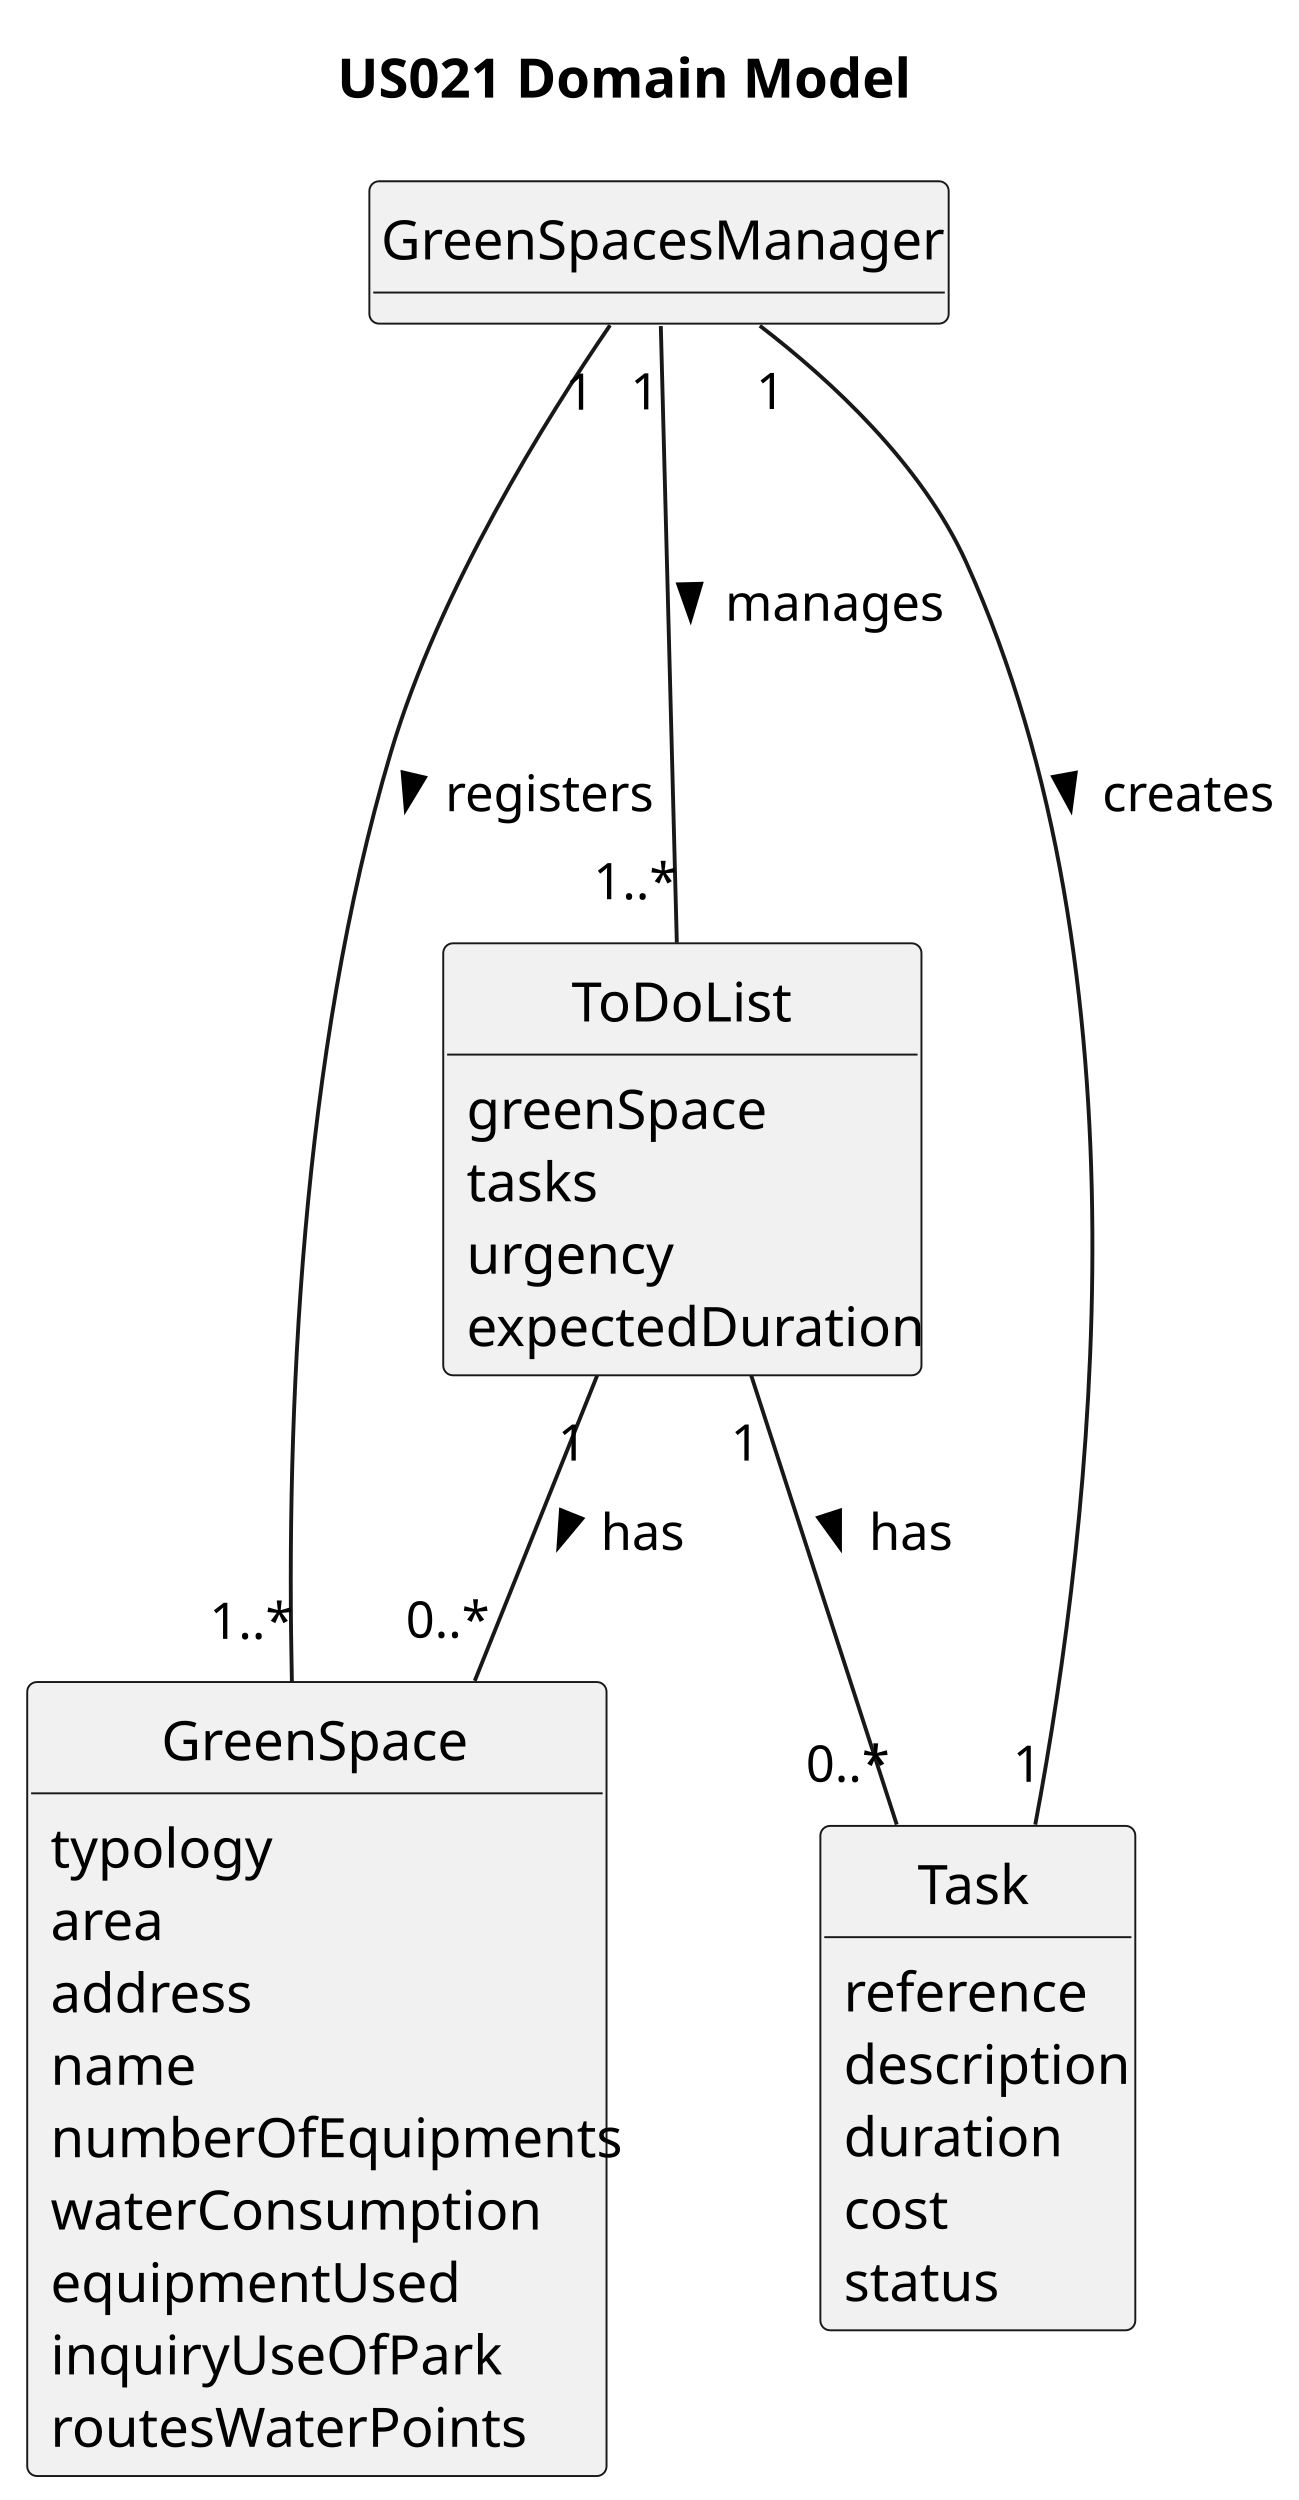
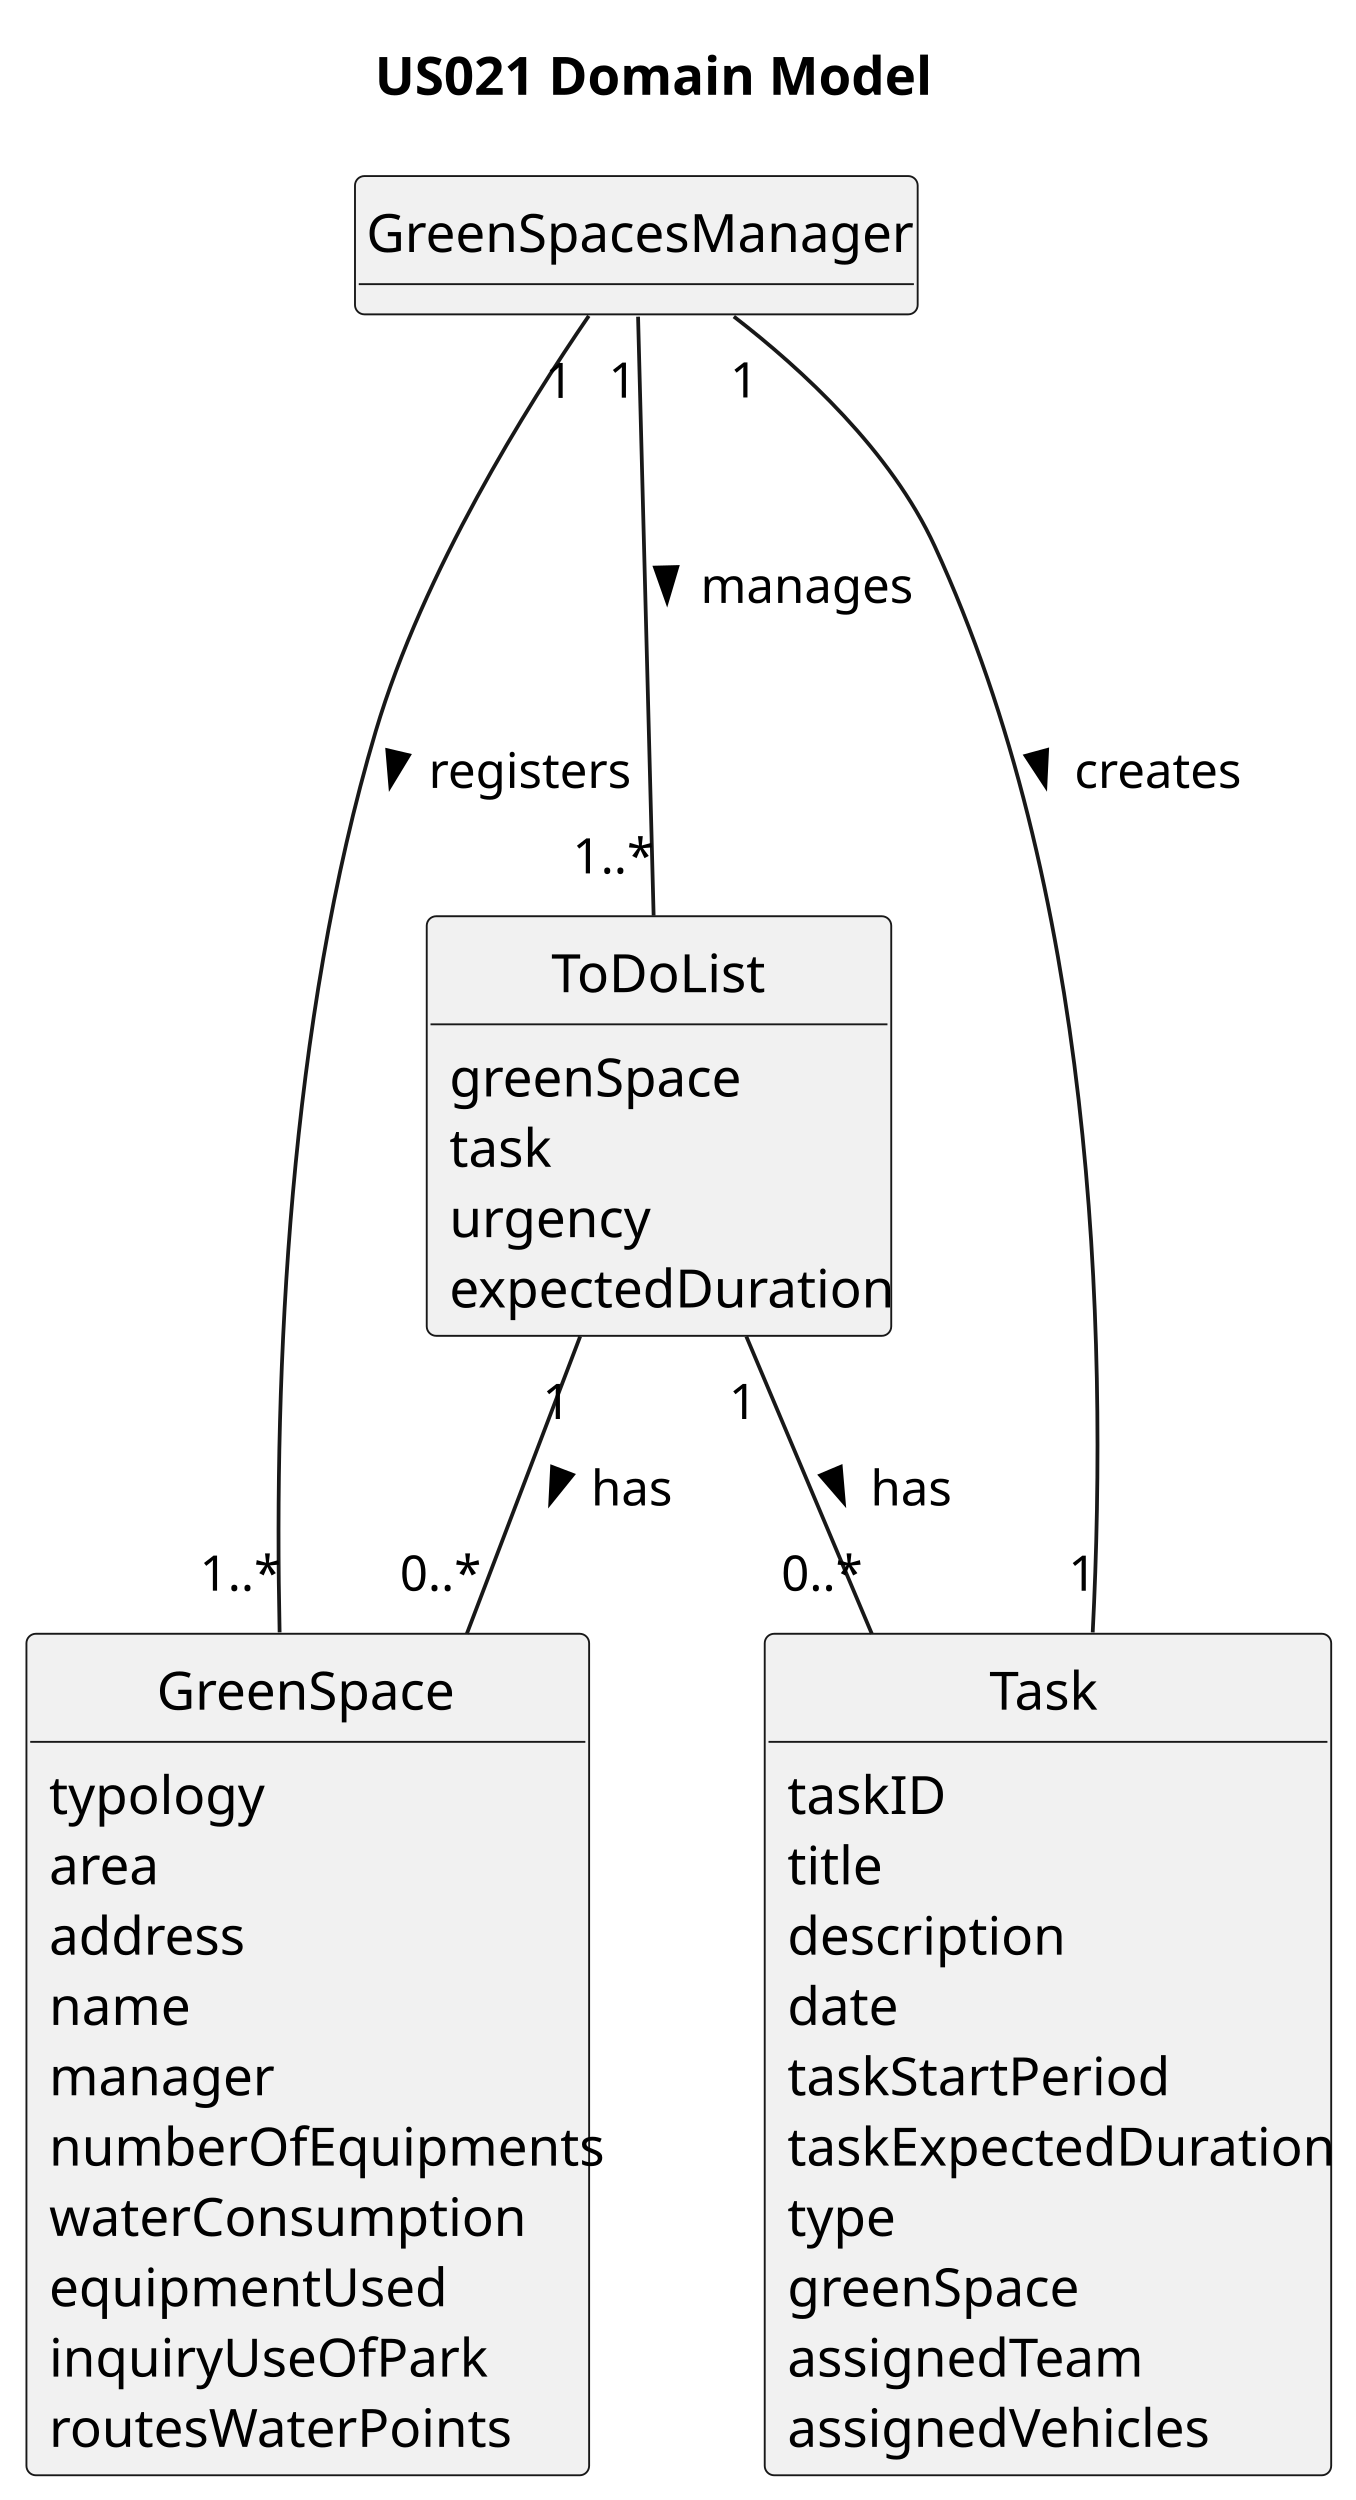
- <svg xmlns="http://www.w3.org/2000/svg" contentStyleType="text/css" height="643px" preserveAspectRatio="none" style="width:334px;height:643px;background:#FFFFFF;" version="1.1" viewBox="0 0 334 643" width="334px" zoomAndPan="magnify">
+ <svg xmlns="http://www.w3.org/2000/svg" contentStyleType="text/css" height="662px" preserveAspectRatio="none" style="width:359px;height:662px;background:#FFFFFF;" version="1.1" viewBox="0 0 359 662" width="359px" zoomAndPan="magnify">
  <defs />
  <g>
-     <text fill="#000000" font-family="sans-serif" font-size="14" font-weight="bold" lengthAdjust="spacing" textLength="147" x="86.75" y="25.107">US021 Domain Model</text>
+     <text fill="#000000" font-family="sans-serif" font-size="14" font-weight="bold" lengthAdjust="spacing" textLength="147" x="99.25" y="25.107">US021 Domain Model</text>
    <g id="elem_GreenSpacesManager">
-       <rect codeLine="12" fill="#F1F1F1" height="36.621" id="GreenSpacesManager" rx="2.5" ry="2.5" style="stroke:#181818;stroke-width:0.5;" width="149" x="95" y="46.621" />
-       <text fill="#000000" font-family="sans-serif" font-size="14" lengthAdjust="spacing" textLength="143" x="98" y="66.728">GreenSpacesManager</text>
-       <line style="stroke:#181818;stroke-width:0.5;" x1="96" x2="243" y1="75.242" y2="75.242" />
+       <rect codeLine="12" fill="#F1F1F1" height="36.621" id="GreenSpacesManager" rx="2.5" ry="2.5" style="stroke:#181818;stroke-width:0.5;" width="149" x="94" y="46.621" />
+       <text fill="#000000" font-family="sans-serif" font-size="14" lengthAdjust="spacing" textLength="143" x="97" y="66.728">GreenSpacesManager</text>
+       <line style="stroke:#181818;stroke-width:0.5;" x1="95" x2="242" y1="75.242" y2="75.242" />
    </g>
    <g id="elem_GreenSpace">
-       <rect codeLine="16" fill="#F1F1F1" height="204.211" id="GreenSpace" rx="2.5" ry="2.5" style="stroke:#181818;stroke-width:0.5;" width="149" x="7" y="432.621" />
+       <rect codeLine="16" fill="#F1F1F1" height="222.832" id="GreenSpace" rx="2.5" ry="2.5" style="stroke:#181818;stroke-width:0.5;" width="149" x="7" y="432.621" />
      <text fill="#000000" font-family="sans-serif" font-size="14" lengthAdjust="spacing" textLength="80" x="41.5" y="452.728">GreenSpace</text>
      <line style="stroke:#181818;stroke-width:0.5;" x1="8" x2="155" y1="461.242" y2="461.242" />
      <text fill="#000000" font-family="sans-serif" font-size="14" lengthAdjust="spacing" textLength="53" x="13" y="480.35">typology</text>
      <text fill="#000000" font-family="sans-serif" font-size="14" lengthAdjust="spacing" textLength="29" x="13" y="498.971">area</text>
      <text fill="#000000" font-family="sans-serif" font-size="14" lengthAdjust="spacing" textLength="51" x="13" y="517.592">address</text>
      <text fill="#000000" font-family="sans-serif" font-size="14" lengthAdjust="spacing" textLength="35" x="13" y="536.213">name</text>
-       <text fill="#000000" font-family="sans-serif" font-size="14" lengthAdjust="spacing" textLength="137" x="13" y="554.834">numberOfEquipments</text>
-       <text fill="#000000" font-family="sans-serif" font-size="14" lengthAdjust="spacing" textLength="117" x="13" y="573.455">waterConsumption</text>
-       <text fill="#000000" font-family="sans-serif" font-size="14" lengthAdjust="spacing" textLength="98" x="13" y="592.076">equipmentUsed</text>
-       <text fill="#000000" font-family="sans-serif" font-size="14" lengthAdjust="spacing" textLength="110" x="13" y="610.697">inquiryUseOfPark</text>
-       <text fill="#000000" font-family="sans-serif" font-size="14" lengthAdjust="spacing" textLength="117" x="13" y="629.318">routesWaterPoints</text>
+       <text fill="#000000" font-family="sans-serif" font-size="14" lengthAdjust="spacing" textLength="56" x="13" y="554.834">manager</text>
+       <text fill="#000000" font-family="sans-serif" font-size="14" lengthAdjust="spacing" textLength="137" x="13" y="573.455">numberOfEquipments</text>
+       <text fill="#000000" font-family="sans-serif" font-size="14" lengthAdjust="spacing" textLength="117" x="13" y="592.076">waterConsumption</text>
+       <text fill="#000000" font-family="sans-serif" font-size="14" lengthAdjust="spacing" textLength="98" x="13" y="610.697">equipmentUsed</text>
+       <text fill="#000000" font-family="sans-serif" font-size="14" lengthAdjust="spacing" textLength="110" x="13" y="629.318">inquiryUseOfPark</text>
+       <text fill="#000000" font-family="sans-serif" font-size="14" lengthAdjust="spacing" textLength="117" x="13" y="647.939">routesWaterPoints</text>
    </g>
    <g id="elem_ToDoList">
-       <rect codeLine="28" fill="#F1F1F1" height="111.106" id="ToDoList" rx="2.5" ry="2.5" style="stroke:#181818;stroke-width:0.5;" width="123" x="114" y="242.621" />
-       <text fill="#000000" font-family="sans-serif" font-size="14" lengthAdjust="spacing" textLength="57" x="147" y="262.728">ToDoList</text>
-       <line style="stroke:#181818;stroke-width:0.5;" x1="115" x2="236" y1="271.242" y2="271.242" />
-       <text fill="#000000" font-family="sans-serif" font-size="14" lengthAdjust="spacing" textLength="77" x="120" y="290.35">greenSpace</text>
-       <text fill="#000000" font-family="sans-serif" font-size="14" lengthAdjust="spacing" textLength="33" x="120" y="308.971">tasks</text>
-       <text fill="#000000" font-family="sans-serif" font-size="14" lengthAdjust="spacing" textLength="51" x="120" y="327.592">urgency</text>
-       <text fill="#000000" font-family="sans-serif" font-size="14" lengthAdjust="spacing" textLength="111" x="120" y="346.213">expectedDuration</text>
+       <rect codeLine="29" fill="#F1F1F1" height="111.106" id="ToDoList" rx="2.5" ry="2.5" style="stroke:#181818;stroke-width:0.5;" width="123" x="113" y="242.621" />
+       <text fill="#000000" font-family="sans-serif" font-size="14" lengthAdjust="spacing" textLength="57" x="146" y="262.728">ToDoList</text>
+       <line style="stroke:#181818;stroke-width:0.5;" x1="114" x2="235" y1="271.242" y2="271.242" />
+       <text fill="#000000" font-family="sans-serif" font-size="14" lengthAdjust="spacing" textLength="77" x="119" y="290.35">greenSpace</text>
+       <text fill="#000000" font-family="sans-serif" font-size="14" lengthAdjust="spacing" textLength="26" x="119" y="308.971">task</text>
+       <text fill="#000000" font-family="sans-serif" font-size="14" lengthAdjust="spacing" textLength="51" x="119" y="327.592">urgency</text>
+       <text fill="#000000" font-family="sans-serif" font-size="14" lengthAdjust="spacing" textLength="111" x="119" y="346.213">expectedDuration</text>
    </g>
    <g id="elem_Task">
-       <rect codeLine="35" fill="#F1F1F1" height="129.727" id="Task" rx="2.5" ry="2.5" style="stroke:#181818;stroke-width:0.5;" width="81" x="211" y="469.621" />
-       <text fill="#000000" font-family="sans-serif" font-size="14" lengthAdjust="spacing" textLength="31" x="236" y="489.728">Task</text>
-       <line style="stroke:#181818;stroke-width:0.5;" x1="212" x2="291" y1="498.242" y2="498.242" />
-       <text fill="#000000" font-family="sans-serif" font-size="14" lengthAdjust="spacing" textLength="61" x="217" y="517.35">reference</text>
-       <text fill="#000000" font-family="sans-serif" font-size="14" lengthAdjust="spacing" textLength="69" x="217" y="535.971">description</text>
-       <text fill="#000000" font-family="sans-serif" font-size="14" lengthAdjust="spacing" textLength="52" x="217" y="554.592">duration</text>
-       <text fill="#000000" font-family="sans-serif" font-size="14" lengthAdjust="spacing" textLength="26" x="217" y="573.213">cost</text>
-       <text fill="#000000" font-family="sans-serif" font-size="14" lengthAdjust="spacing" textLength="38" x="217" y="591.834">status</text>
+       <rect codeLine="36" fill="#F1F1F1" height="222.832" id="Task" rx="2.5" ry="2.5" style="stroke:#181818;stroke-width:0.5;" width="150" x="202.5" y="432.621" />
+       <text fill="#000000" font-family="sans-serif" font-size="14" lengthAdjust="spacing" textLength="31" x="262" y="452.728">Task</text>
+       <line style="stroke:#181818;stroke-width:0.5;" x1="203.5" x2="351.5" y1="461.242" y2="461.242" />
+       <text fill="#000000" font-family="sans-serif" font-size="14" lengthAdjust="spacing" textLength="39" x="208.5" y="480.35">taskID</text>
+       <text fill="#000000" font-family="sans-serif" font-size="14" lengthAdjust="spacing" textLength="22" x="208.5" y="498.971">title</text>
+       <text fill="#000000" font-family="sans-serif" font-size="14" lengthAdjust="spacing" textLength="69" x="208.5" y="517.592">description</text>
+       <text fill="#000000" font-family="sans-serif" font-size="14" lengthAdjust="spacing" textLength="28" x="208.5" y="536.213">date</text>
+       <text fill="#000000" font-family="sans-serif" font-size="14" lengthAdjust="spacing" textLength="97" x="208.5" y="554.834">taskStartPeriod</text>
+       <text fill="#000000" font-family="sans-serif" font-size="14" lengthAdjust="spacing" textLength="138" x="208.5" y="573.455">taskExpectedDuration</text>
+       <text fill="#000000" font-family="sans-serif" font-size="14" lengthAdjust="spacing" textLength="27" x="208.5" y="592.076">type</text>
+       <text fill="#000000" font-family="sans-serif" font-size="14" lengthAdjust="spacing" textLength="77" x="208.5" y="610.697">greenSpace</text>
+       <text fill="#000000" font-family="sans-serif" font-size="14" lengthAdjust="spacing" textLength="93" x="208.5" y="629.318">assignedTeam</text>
+       <text fill="#000000" font-family="sans-serif" font-size="14" lengthAdjust="spacing" textLength="110" x="208.5" y="647.939">assignedVehicles</text>
    </g>
    <g id="link_GreenSpacesManager_ToDoList">
-       <path codeLine="43" d="M169.96,83.861 C170.83,117.351 172.75,191.121 174.08,242.461 " fill="none" id="GreenSpacesManager-ToDoList" style="stroke:#181818;stroke-width:1.0;" />
-       <polygon fill="#000000" points="177.63,159.265,180.333,150.147,174.457,150.299,177.63,159.265" style="stroke:#000000;stroke-width:1.0;" />
-       <text fill="#000000" font-family="sans-serif" font-size="13" lengthAdjust="spacing" textLength="53" x="186.5" y="159.649">manages</text>
-       <text fill="#000000" font-family="sans-serif" font-size="13" lengthAdjust="spacing" textLength="7" x="162.143" y="105.3">1</text>
-       <text fill="#000000" font-family="sans-serif" font-size="13" lengthAdjust="spacing" textLength="20" x="152.617" y="231.281">1..*</text>
+       <path codeLine="49" d="M168.96,83.861 C169.83,117.351 171.75,191.121 173.08,242.461 " fill="none" id="GreenSpacesManager-ToDoList" style="stroke:#181818;stroke-width:1.0;" />
+       <polygon fill="#000000" points="176.63,159.265,179.333,150.147,173.457,150.299,176.63,159.265" style="stroke:#000000;stroke-width:1.0;" />
+       <text fill="#000000" font-family="sans-serif" font-size="13" lengthAdjust="spacing" textLength="53" x="185.5" y="159.649">manages</text>
+       <text fill="#000000" font-family="sans-serif" font-size="13" lengthAdjust="spacing" textLength="7" x="161.143" y="105.3">1</text>
+       <text fill="#000000" font-family="sans-serif" font-size="13" lengthAdjust="spacing" textLength="20" x="151.617" y="231.281">1..*</text>
    </g>
    <g id="link_GreenSpacesManager_Task">
-       <path codeLine="44" d="M195.43,83.781 C213.79,97.891 237.1,119.431 248.5,144.621 C296.31,250.301 281.32,389.271 266.27,469.291 " fill="none" id="GreenSpacesManager-Task" style="stroke:#181818;stroke-width:1.0;" />
-       <polygon fill="#000000" points="275.404,208.184,276.659,198.757,270.878,199.819,275.404,208.184" style="stroke:#000000;stroke-width:1.0;" />
-       <text fill="#000000" font-family="sans-serif" font-size="13" lengthAdjust="spacing" textLength="43" x="283.5" y="208.649">creates</text>
-       <text fill="#000000" font-family="sans-serif" font-size="13" lengthAdjust="spacing" textLength="7" x="194.458" y="105.199">1</text>
-       <text fill="#000000" font-family="sans-serif" font-size="13" lengthAdjust="spacing" textLength="7" x="260.503" y="458.275">1</text>
+       <path codeLine="50" d="M194.32,83.821 C212.63,97.961 235.93,119.511 247.5,144.621 C289.17,235.041 293.55,349.301 289.35,432.271 " fill="none" id="GreenSpacesManager-Task" style="stroke:#181818;stroke-width:1.0;" />
+       <polygon fill="#000000" points="276.816,208.09,277.271,198.591,271.6,200.137,276.816,208.09" style="stroke:#000000;stroke-width:1.0;" />
+       <text fill="#000000" font-family="sans-serif" font-size="13" lengthAdjust="spacing" textLength="43" x="284.5" y="208.649">creates</text>
+       <text fill="#000000" font-family="sans-serif" font-size="13" lengthAdjust="spacing" textLength="7" x="193.319" y="105.249">1</text>
+       <text fill="#000000" font-family="sans-serif" font-size="13" lengthAdjust="spacing" textLength="7" x="282.911" y="421.229">1</text>
    </g>
    <g id="link_GreenSpacesManager_GreenSpace">
-       <path codeLine="45" d="M156.91,83.651 C140.68,107.321 113.04,151.401 100.5,193.621 C77.35,271.541 73.59,363.851 75.07,432.601 " fill="none" id="GreenSpacesManager-GreenSpace" style="stroke:#181818;stroke-width:1.0;" />
-       <polygon fill="#000000" points="104.358,208.135,109.285,199.999,103.562,198.657,104.358,208.135" style="stroke:#000000;stroke-width:1.0;" />
-       <text fill="#000000" font-family="sans-serif" font-size="13" lengthAdjust="spacing" textLength="50" x="114.5" y="208.649">registers</text>
-       <text fill="#000000" font-family="sans-serif" font-size="13" lengthAdjust="spacing" textLength="7" x="145.385" y="105.376">1</text>
-       <text fill="#000000" font-family="sans-serif" font-size="13" lengthAdjust="spacing" textLength="20" x="53.863" y="421.516">1..*</text>
+       <path codeLine="51" d="M155.91,83.651 C139.68,107.321 112.04,151.401 99.5,193.621 C76.49,271.081 72.53,362.391 74.04,432.251 " fill="none" id="GreenSpacesManager-GreenSpace" style="stroke:#181818;stroke-width:1.0;" />
+       <polygon fill="#000000" points="103.357,208.134,108.286,200.001,102.564,198.657,103.357,208.134" style="stroke:#000000;stroke-width:1.0;" />
+       <text fill="#000000" font-family="sans-serif" font-size="13" lengthAdjust="spacing" textLength="50" x="113.5" y="208.649">registers</text>
+       <text fill="#000000" font-family="sans-serif" font-size="13" lengthAdjust="spacing" textLength="7" x="144.385" y="105.376">1</text>
+       <text fill="#000000" font-family="sans-serif" font-size="13" lengthAdjust="spacing" textLength="20" x="52.867" y="421.207">1..*</text>
    </g>
    <g id="link_ToDoList_Task">
-       <path codeLine="47" d="M193.22,353.801 C204.41,388.311 218.91,433.051 230.64,469.271 " fill="none" id="ToDoList-Task" style="stroke:#181818;stroke-width:1.0;" />
-       <polygon fill="#000000" points="216.041,398.023,216.049,388.512,210.457,390.325,216.041,398.023" style="stroke:#000000;stroke-width:1.0;" />
-       <text fill="#000000" font-family="sans-serif" font-size="13" lengthAdjust="spacing" textLength="21" x="223.5" y="398.649">has</text>
-       <text fill="#000000" font-family="sans-serif" font-size="13" lengthAdjust="spacing" textLength="7" x="187.953" y="375.663">1</text>
-       <text fill="#000000" font-family="sans-serif" font-size="13" lengthAdjust="spacing" textLength="20" x="207.265" y="458.253">0..*</text>
+       <path codeLine="53" d="M197.62,353.881 C207.46,377.201 219.32,405.291 230.85,432.611 " fill="none" id="ToDoList-Task" style="stroke:#181818;stroke-width:1.0;" />
+       <polygon fill="#000000" points="223.444,397.873,222.635,388.397,217.219,390.683,223.444,397.873" style="stroke:#000000;stroke-width:1.0;" />
+       <text fill="#000000" font-family="sans-serif" font-size="13" lengthAdjust="spacing" textLength="21" x="230.5" y="398.649">has</text>
+       <text fill="#000000" font-family="sans-serif" font-size="13" lengthAdjust="spacing" textLength="7" x="193.011" y="375.752">1</text>
+       <text fill="#000000" font-family="sans-serif" font-size="13" lengthAdjust="spacing" textLength="20" x="206.867" y="421.217">0..*</text>
    </g>
    <g id="link_ToDoList_GreenSpace">
-       <path codeLine="48" d="M153.58,353.801 C144.19,377.221 132.92,405.341 122.11,432.311 " fill="none" id="ToDoList-GreenSpace" style="stroke:#181818;stroke-width:1.0;" />
-       <polygon fill="#000000" points="143.64,397.908,149.733,390.605,144.277,388.418,143.64,397.908" style="stroke:#000000;stroke-width:1.0;" />
-       <text fill="#000000" font-family="sans-serif" font-size="13" lengthAdjust="spacing" textLength="21" x="154.5" y="398.649">has</text>
-       <text fill="#000000" font-family="sans-serif" font-size="13" lengthAdjust="spacing" textLength="7" x="143.482" y="375.663">1</text>
-       <text fill="#000000" font-family="sans-serif" font-size="13" lengthAdjust="spacing" textLength="20" x="104.358" y="421.205">0..*</text>
+       <path codeLine="54" d="M153.63,353.881 C144.74,377.201 134.03,405.291 123.62,432.611 " fill="none" id="ToDoList-GreenSpace" style="stroke:#181818;stroke-width:1.0;" />
+       <polygon fill="#000000" points="145.719,397.939,151.687,390.534,146.195,388.44,145.719,397.939" style="stroke:#000000;stroke-width:1.0;" />
+       <text fill="#000000" font-family="sans-serif" font-size="13" lengthAdjust="spacing" textLength="21" x="156.5" y="398.649">has</text>
+       <text fill="#000000" font-family="sans-serif" font-size="13" lengthAdjust="spacing" textLength="7" x="143.66" y="375.752">1</text>
+       <text fill="#000000" font-family="sans-serif" font-size="13" lengthAdjust="spacing" textLength="20" x="105.878" y="421.217">0..*</text>
    </g>
  </g>
</svg>
